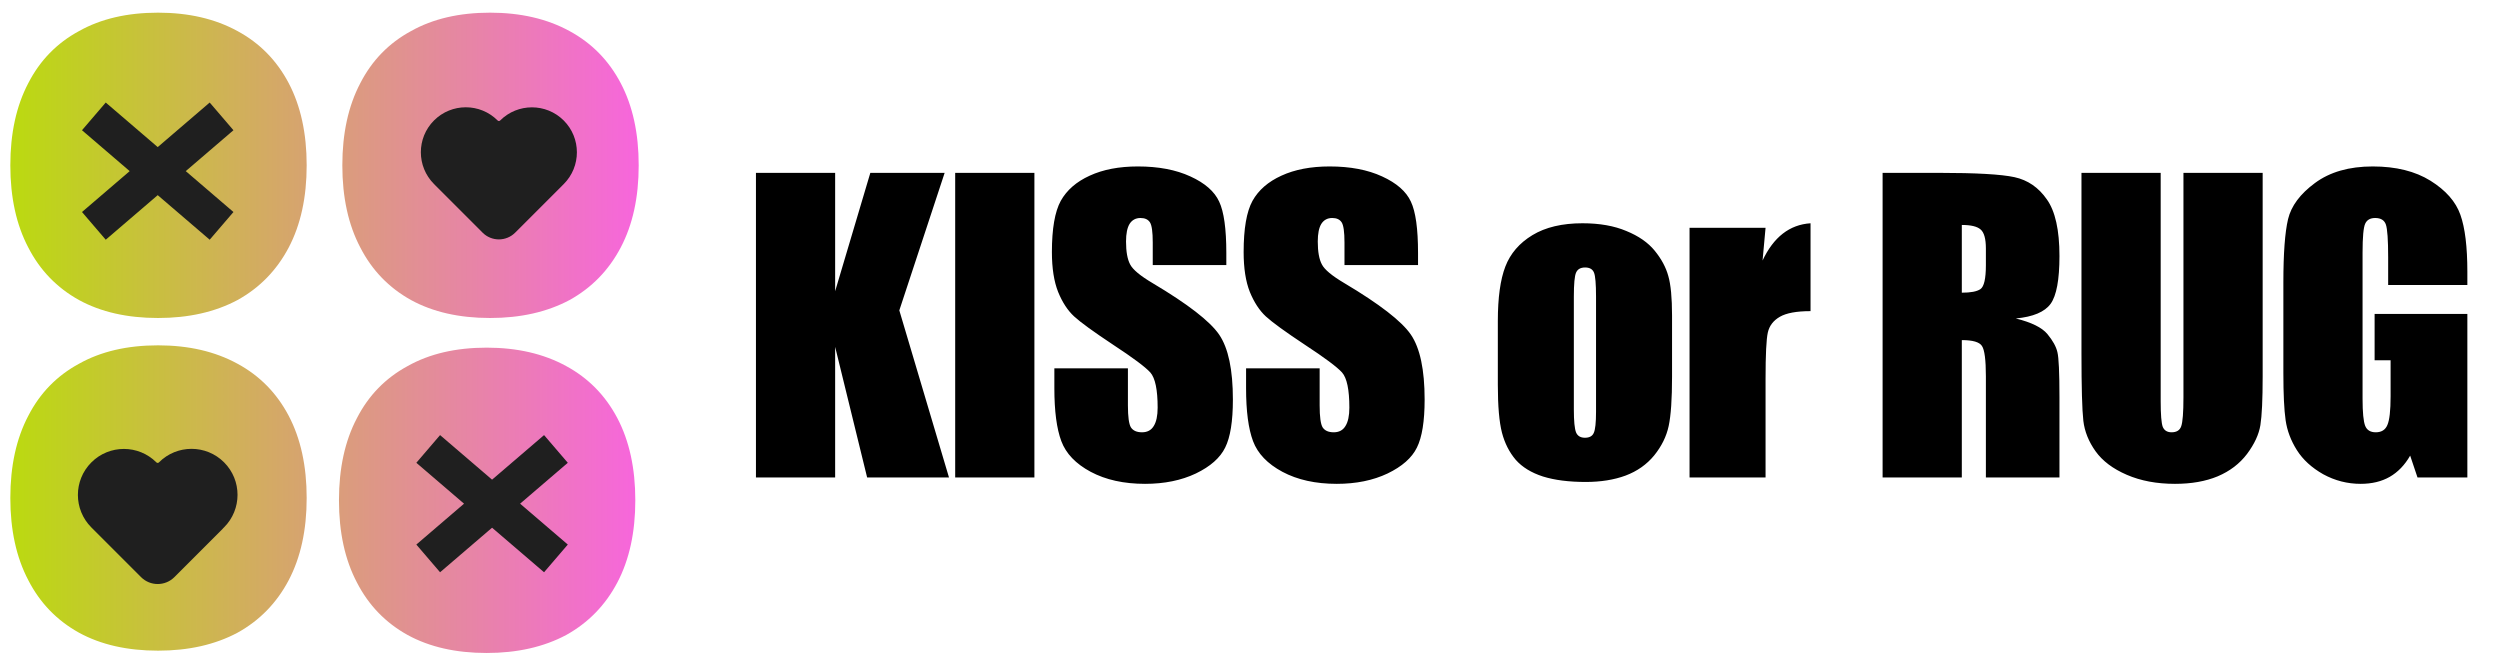
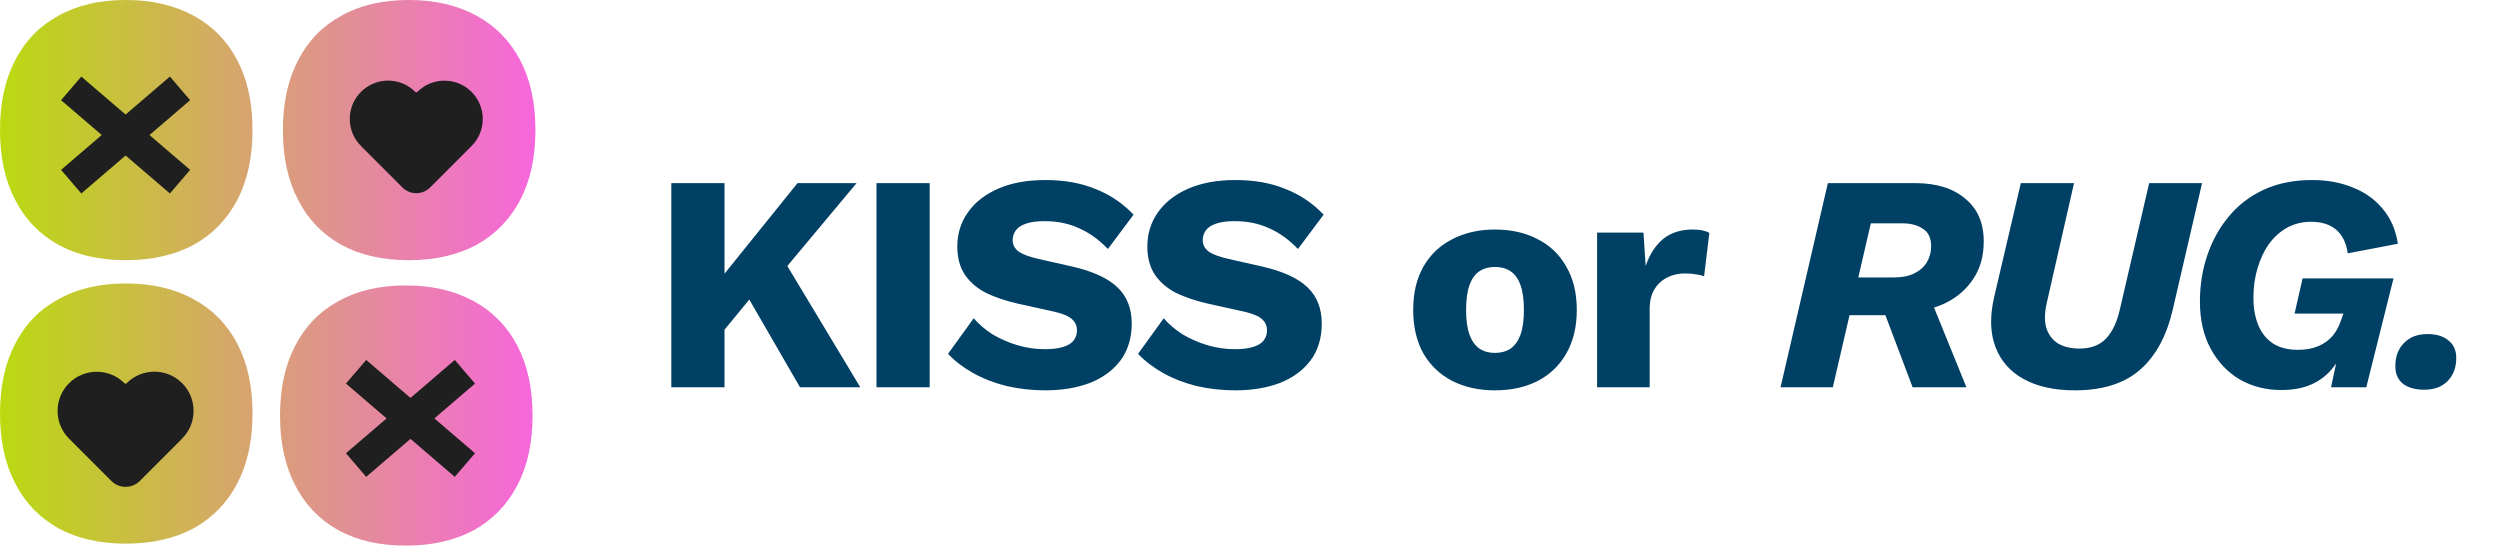
- <svg xmlns="http://www.w3.org/2000/svg" width="121" height="32" viewBox="0 0 121 32" fill="none">
-   <path fill-rule="evenodd" clip-rule="evenodd" d="M19.894 1.504C20.952 0.91 22.227 0.613 23.719 0.613C25.197 0.613 26.479 0.91 27.566 1.504C28.638 2.084 29.464 2.924 30.043 4.025C30.623 5.126 30.913 6.452 30.913 8.002C30.913 9.552 30.623 10.878 30.043 11.979C29.464 13.08 28.638 13.928 27.566 14.522C26.479 15.101 25.197 15.391 23.719 15.391C22.227 15.391 20.952 15.101 19.894 14.522C18.822 13.928 18.004 13.08 17.439 11.979C16.859 10.878 16.569 9.552 16.569 8.002C16.569 6.452 16.859 5.126 17.439 4.025C18.004 2.924 18.822 2.084 19.894 1.504ZM3.825 1.504C4.883 0.91 6.158 0.613 7.65 0.613C9.128 0.613 10.41 0.91 11.496 1.504C12.569 2.084 13.394 2.924 13.974 4.025C14.553 5.126 14.843 6.452 14.843 8.002C14.843 9.552 14.553 10.878 13.974 11.979C13.394 13.08 12.569 13.928 11.496 14.522C10.41 15.101 9.128 15.391 7.65 15.391C6.158 15.391 4.883 15.101 3.825 14.522C2.753 13.928 1.934 13.08 1.369 11.979C0.79 10.878 0.5 9.552 0.5 8.002C0.5 6.452 0.79 5.126 1.369 4.025C1.934 2.924 2.753 2.084 3.825 1.504ZM7.65 16.714C6.158 16.714 4.883 17.011 3.825 17.605C2.753 18.185 1.934 19.025 1.369 20.126C0.79 21.227 0.5 22.553 0.5 24.103C0.5 25.653 0.79 26.979 1.369 28.08C1.934 29.181 2.753 30.029 3.825 30.623C4.883 31.202 6.158 31.492 7.65 31.492C9.128 31.492 10.41 31.202 11.496 30.623C12.569 30.029 13.394 29.181 13.974 28.08C14.553 26.979 14.843 25.653 14.843 24.103C14.843 22.553 14.553 21.227 13.974 20.126C13.394 19.025 12.569 18.185 11.496 17.605C10.41 17.011 9.128 16.714 7.65 16.714ZM19.731 17.717C20.788 17.123 22.063 16.826 23.555 16.826C25.033 16.826 26.316 17.123 27.402 17.717C28.474 18.297 29.3 19.137 29.88 20.238C30.459 21.339 30.749 22.665 30.749 24.215C30.749 25.765 30.459 27.091 29.88 28.192C29.3 29.293 28.474 30.141 27.402 30.735C26.316 31.314 25.033 31.604 23.555 31.604C22.063 31.604 20.788 31.314 19.731 30.735C18.659 30.141 17.84 29.293 17.275 28.192C16.695 27.091 16.406 25.765 16.406 24.215C16.406 22.665 16.695 21.339 17.275 20.238C17.84 19.137 18.659 18.297 19.731 17.717Z" fill="url(#paint0_linear_2303_51356)" />
-   <path d="M4.543 5.633L10.724 10.932M10.724 5.633L4.543 10.932" stroke="#1F1F1F" stroke-width="1.766" stroke-linejoin="bevel" />
-   <path d="M20.725 21.729L26.907 27.027M26.907 21.729L20.725 27.027" stroke="#1F1F1F" stroke-width="1.766" stroke-linejoin="bevel" />
-   <path fill-rule="evenodd" clip-rule="evenodd" d="M21.006 5.83C21.856 4.98 23.234 4.98 24.084 5.83L24.087 5.832C24.12 5.866 24.174 5.866 24.207 5.832C25.057 4.983 26.435 4.983 27.284 5.832C28.134 6.682 28.134 8.06 27.284 8.91L24.934 11.26C24.498 11.696 23.793 11.696 23.357 11.26L21.069 8.972C21.068 8.972 21.068 8.971 21.069 8.971C21.069 8.97 21.069 8.97 21.069 8.969L21.006 8.907C20.157 8.057 20.157 6.679 21.006 5.83Z" fill="#1F1F1F" />
-   <path fill-rule="evenodd" clip-rule="evenodd" d="M4.422 22.38C5.291 21.511 6.701 21.511 7.57 22.38C7.604 22.414 7.658 22.414 7.692 22.38L7.696 22.376C8.565 21.507 9.975 21.507 10.844 22.376C11.714 23.245 11.714 24.655 10.844 25.524L10.78 25.588C10.78 25.589 10.78 25.59 10.78 25.59C10.781 25.591 10.781 25.592 10.78 25.592L8.44 27.933C7.994 28.378 7.272 28.378 6.827 27.933L4.422 25.528C3.553 24.659 3.553 23.25 4.422 22.38Z" fill="#1F1F1F" />
-   <path d="M45.721 8.366L43.527 15.022L45.931 23.109H41.969L40.421 16.789V23.109H36.588V8.366H40.421V14.094L42.124 8.366H45.721ZM50.065 8.366V23.109H46.231V8.366H50.065ZM59.354 12.828H55.793V11.735C55.793 11.225 55.748 10.9 55.657 10.761C55.566 10.621 55.414 10.551 55.201 10.551C54.971 10.551 54.795 10.645 54.673 10.834C54.558 11.022 54.5 11.307 54.5 11.69C54.5 12.181 54.567 12.552 54.7 12.8C54.828 13.049 55.189 13.35 55.784 13.702C57.49 14.716 58.565 15.548 59.008 16.197C59.451 16.847 59.672 17.894 59.672 19.339C59.672 20.389 59.548 21.163 59.299 21.661C59.056 22.159 58.583 22.578 57.879 22.917C57.174 23.251 56.355 23.418 55.42 23.418C54.394 23.418 53.517 23.224 52.788 22.835C52.066 22.447 51.592 21.952 51.368 21.351C51.143 20.75 51.031 19.897 51.031 18.792V17.827H54.591V19.621C54.591 20.173 54.64 20.529 54.737 20.686C54.84 20.844 55.019 20.923 55.274 20.923C55.529 20.923 55.717 20.823 55.839 20.623C55.966 20.422 56.03 20.125 56.03 19.73C56.03 18.862 55.912 18.295 55.675 18.027C55.432 17.76 54.834 17.314 53.881 16.689C52.928 16.058 52.297 15.599 51.987 15.314C51.677 15.028 51.419 14.634 51.213 14.13C51.013 13.626 50.912 12.983 50.912 12.2C50.912 11.07 51.055 10.245 51.34 9.723C51.632 9.201 52.099 8.794 52.743 8.502C53.386 8.205 54.163 8.056 55.074 8.056C56.069 8.056 56.916 8.217 57.614 8.539C58.319 8.861 58.783 9.267 59.008 9.759C59.238 10.245 59.354 11.073 59.354 12.245V12.828ZM68.633 12.828H65.073V11.735C65.073 11.225 65.027 10.9 64.936 10.761C64.845 10.621 64.693 10.551 64.481 10.551C64.25 10.551 64.074 10.645 63.953 10.834C63.837 11.022 63.78 11.307 63.78 11.69C63.78 12.181 63.846 12.552 63.98 12.8C64.107 13.049 64.469 13.35 65.064 13.702C66.769 14.716 67.844 15.548 68.287 16.197C68.73 16.847 68.952 17.894 68.952 19.339C68.952 20.389 68.827 21.163 68.579 21.661C68.336 22.159 67.862 22.578 67.158 22.917C66.454 23.251 65.634 23.418 64.699 23.418C63.673 23.418 62.796 23.224 62.068 22.835C61.345 22.447 60.872 21.952 60.647 21.351C60.422 20.75 60.31 19.897 60.31 18.792V17.827H63.871V19.621C63.871 20.173 63.919 20.529 64.016 20.686C64.12 20.844 64.299 20.923 64.554 20.923C64.809 20.923 64.997 20.823 65.118 20.623C65.246 20.422 65.309 20.125 65.309 19.73C65.309 18.862 65.191 18.295 64.954 18.027C64.712 17.76 64.114 17.314 63.16 16.689C62.207 16.058 61.576 15.599 61.266 15.314C60.957 15.028 60.699 14.634 60.492 14.13C60.292 13.626 60.192 12.983 60.192 12.2C60.192 11.07 60.334 10.245 60.62 9.723C60.911 9.201 61.379 8.794 62.022 8.502C62.666 8.205 63.443 8.056 64.353 8.056C65.349 8.056 66.196 8.217 66.894 8.539C67.598 8.861 68.062 9.267 68.287 9.759C68.518 10.245 68.633 11.073 68.633 12.245V12.828ZM80.927 15.268V18.228C80.927 19.314 80.873 20.113 80.763 20.623C80.654 21.127 80.42 21.6 80.062 22.043C79.704 22.48 79.243 22.805 78.678 23.018C78.119 23.224 77.476 23.327 76.747 23.327C75.934 23.327 75.245 23.239 74.68 23.063C74.116 22.881 73.676 22.611 73.36 22.253C73.05 21.888 72.829 21.451 72.695 20.941C72.562 20.425 72.495 19.654 72.495 18.628V15.532C72.495 14.409 72.616 13.532 72.859 12.901C73.102 12.269 73.539 11.762 74.17 11.38C74.802 10.998 75.609 10.806 76.593 10.806C77.418 10.806 78.126 10.931 78.714 11.18C79.309 11.422 79.768 11.741 80.089 12.136C80.411 12.53 80.63 12.937 80.745 13.356C80.866 13.775 80.927 14.412 80.927 15.268ZM77.248 14.358C77.248 13.739 77.215 13.35 77.148 13.192C77.081 13.028 76.939 12.946 76.72 12.946C76.501 12.946 76.356 13.028 76.283 13.192C76.21 13.35 76.174 13.739 76.174 14.358V19.812C76.174 20.383 76.21 20.756 76.283 20.932C76.356 21.102 76.499 21.187 76.711 21.187C76.93 21.187 77.072 21.108 77.139 20.951C77.212 20.793 77.248 20.453 77.248 19.931V14.358ZM85.453 11.025L85.308 12.609C85.842 11.474 86.616 10.873 87.63 10.806V15.059C86.956 15.059 86.461 15.15 86.145 15.332C85.83 15.514 85.635 15.769 85.562 16.097C85.49 16.419 85.453 17.165 85.453 18.337V23.109H81.774V11.025H85.453ZM91.118 8.366H93.832C95.641 8.366 96.864 8.436 97.501 8.575C98.145 8.715 98.667 9.073 99.067 9.65C99.474 10.22 99.678 11.134 99.678 12.391C99.678 13.538 99.535 14.309 99.25 14.704C98.964 15.098 98.403 15.335 97.565 15.414C98.324 15.602 98.834 15.854 99.095 16.17C99.356 16.485 99.517 16.777 99.578 17.044C99.644 17.305 99.678 18.03 99.678 19.22V23.109H96.117V18.21C96.117 17.42 96.053 16.932 95.926 16.744C95.805 16.555 95.48 16.461 94.952 16.461V23.109H91.118V8.366ZM94.952 10.888V14.166C95.383 14.166 95.683 14.109 95.853 13.993C96.029 13.872 96.117 13.486 96.117 12.837V12.027C96.117 11.559 96.032 11.252 95.862 11.107C95.698 10.961 95.395 10.888 94.952 10.888ZM109.513 8.366V18.219C109.513 19.336 109.476 20.122 109.403 20.577C109.33 21.026 109.115 21.491 108.757 21.97C108.399 22.444 107.925 22.805 107.336 23.054C106.753 23.297 106.064 23.418 105.269 23.418C104.389 23.418 103.612 23.273 102.938 22.981C102.264 22.69 101.76 22.31 101.426 21.843C101.092 21.375 100.895 20.884 100.834 20.368C100.774 19.846 100.743 18.753 100.743 17.09V8.366H104.577V19.421C104.577 20.064 104.61 20.477 104.677 20.659C104.75 20.835 104.893 20.923 105.105 20.923C105.348 20.923 105.503 20.826 105.57 20.632C105.642 20.431 105.679 19.964 105.679 19.229V8.366H109.513ZM119.42 13.793H115.587V12.454C115.587 11.611 115.55 11.082 115.477 10.87C115.405 10.658 115.232 10.551 114.958 10.551C114.722 10.551 114.561 10.642 114.476 10.825C114.391 11.007 114.348 11.474 114.348 12.227V19.302C114.348 19.964 114.391 20.401 114.476 20.614C114.561 20.82 114.731 20.923 114.986 20.923C115.265 20.923 115.453 20.805 115.55 20.568C115.653 20.331 115.705 19.87 115.705 19.184V17.436H114.931V15.195H119.42V23.109H117.007L116.652 22.052C116.391 22.508 116.06 22.851 115.66 23.081C115.265 23.306 114.798 23.418 114.257 23.418C113.614 23.418 113.01 23.263 112.445 22.954C111.887 22.638 111.462 22.25 111.17 21.788C110.879 21.327 110.697 20.844 110.624 20.34C110.551 19.83 110.515 19.069 110.515 18.055V13.675C110.515 12.266 110.591 11.243 110.742 10.606C110.894 9.969 111.328 9.386 112.044 8.858C112.767 8.323 113.699 8.056 114.84 8.056C115.963 8.056 116.895 8.287 117.636 8.748C118.376 9.21 118.859 9.759 119.083 10.396C119.308 11.028 119.42 11.948 119.42 13.156V13.793Z" fill="black" />
+ <svg xmlns="http://www.w3.org/2000/svg" width="142" height="31" viewBox="0 0 142 31" fill="none">
+   <path fill-rule="evenodd" clip-rule="evenodd" d="M19.394 0.891C20.451 0.297 21.727 0 23.219 0C24.697 0 25.979 0.297 27.065 0.891C28.137 1.471 28.963 2.311 29.543 3.412C30.122 4.513 30.412 5.839 30.412 7.389C30.412 8.939 30.122 10.265 29.543 11.366C28.963 12.467 28.137 13.315 27.065 13.909C25.979 14.488 24.697 14.778 23.219 14.778C21.727 14.778 20.451 14.488 19.394 13.909C18.322 13.315 17.503 12.467 16.938 11.366C16.359 10.265 16.069 8.939 16.069 7.389C16.069 5.839 16.359 4.513 16.938 3.412C17.503 2.311 18.322 1.471 19.394 0.891ZM3.325 0.891C4.382 0.297 5.657 0 7.149 0C8.627 0 9.909 0.297 10.996 0.891C12.068 1.471 12.894 2.311 13.473 3.412C14.053 4.513 14.343 5.839 14.343 7.389C14.343 8.939 14.053 10.265 13.473 11.366C12.894 12.467 12.068 13.315 10.996 13.909C9.909 14.488 8.627 14.778 7.149 14.778C5.657 14.778 4.382 14.488 3.325 13.909C2.252 13.315 1.434 12.467 0.869 11.366C0.289 10.265 -0 8.939 -0 7.389C-0 5.839 0.289 4.513 0.869 3.412C1.434 2.311 2.252 1.471 3.325 0.891ZM7.149 16.101C5.657 16.101 4.382 16.398 3.325 16.992C2.252 17.571 1.434 18.412 0.869 19.513C0.289 20.614 -0 21.939 -0 23.49C-0 25.04 0.289 26.366 0.869 27.467C1.434 28.568 2.252 29.415 3.325 30.009C4.382 30.589 5.657 30.879 7.149 30.879C8.627 30.879 9.909 30.589 10.996 30.009C12.068 29.415 12.894 28.568 13.473 27.467C14.053 26.366 14.343 25.04 14.343 23.49C14.343 21.939 14.053 20.614 13.473 19.513C12.894 18.412 12.068 17.571 10.996 16.992C9.909 16.398 8.627 16.101 7.149 16.101ZM19.23 17.104C20.288 16.51 21.563 16.213 23.055 16.213C24.533 16.213 25.815 16.51 26.902 17.104C27.974 17.683 28.8 18.524 29.379 19.625C29.959 20.726 30.248 22.052 30.248 23.602C30.248 25.152 29.959 26.478 29.379 27.579C28.8 28.68 27.974 29.527 26.902 30.121C25.815 30.701 24.533 30.991 23.055 30.991C21.563 30.991 20.288 30.701 19.23 30.121C18.158 29.527 17.34 28.68 16.774 27.579C16.195 26.478 15.905 25.152 15.905 23.602C15.905 22.052 16.195 20.726 16.774 19.625C17.34 18.524 18.158 17.683 19.23 17.104Z" fill="url(#paint0_linear_3527_6517)" />
+   <path d="M4.043 5.02L10.225 10.319M10.225 5.02L4.043 10.319" stroke="#1F1F1F" stroke-width="1.766" stroke-linejoin="bevel" />
+   <path d="M20.225 21.116L26.406 26.414M26.406 21.116L20.225 26.414" stroke="#1F1F1F" stroke-width="1.766" stroke-linejoin="bevel" />
+   <path fill-rule="evenodd" clip-rule="evenodd" d="M20.505 5.216C21.355 4.366 22.733 4.366 23.582 5.216L23.585 5.219C23.619 5.252 23.672 5.252 23.706 5.219C24.555 4.369 25.933 4.369 26.783 5.219C27.633 6.069 27.633 7.447 26.783 8.296L24.432 10.647C23.997 11.082 23.291 11.082 22.856 10.647L20.567 8.359C20.567 8.358 20.567 8.358 20.567 8.357C20.568 8.357 20.568 8.356 20.567 8.356L20.505 8.293C19.655 7.444 19.655 6.066 20.505 5.216Z" fill="#1F1F1F" />
+   <path fill-rule="evenodd" clip-rule="evenodd" d="M3.921 21.767C4.791 20.898 6.2 20.898 7.07 21.767C7.103 21.801 7.158 21.801 7.191 21.767L7.196 21.763C8.065 20.893 9.474 20.893 10.344 21.763C11.213 22.632 11.213 24.041 10.344 24.911L10.28 24.975C10.279 24.976 10.279 24.976 10.28 24.977C10.28 24.978 10.28 24.979 10.28 24.979L7.939 27.32C7.494 27.765 6.771 27.765 6.326 27.32L3.921 24.915C3.052 24.046 3.052 22.636 3.921 21.767Z" fill="#1F1F1F" />
+   <path d="M48.653 10.402L43.208 16.919L43.014 16.462L40.257 19.817L39.677 17.375L45.298 10.402H48.653ZM41.153 10.402V21.995H38.131V10.402H41.153ZM44.191 14.231L48.864 21.995H45.439L41.925 15.917L44.191 14.231ZM52.805 10.402V21.995H49.784V10.402H52.805ZM59.381 10.226C60.458 10.226 61.407 10.396 62.227 10.736C63.058 11.063 63.778 11.549 64.387 12.193L62.929 14.143C62.426 13.616 61.881 13.224 61.295 12.966C60.722 12.697 60.066 12.562 59.328 12.562C58.895 12.562 58.544 12.609 58.274 12.703C58.005 12.796 57.812 12.925 57.694 13.089C57.577 13.253 57.519 13.441 57.519 13.651C57.519 13.897 57.63 14.108 57.853 14.284C58.087 14.448 58.462 14.588 58.977 14.705L60.927 15.145C62.086 15.414 62.935 15.806 63.474 16.321C64.012 16.837 64.282 17.522 64.282 18.377C64.282 19.196 64.071 19.893 63.649 20.467C63.228 21.029 62.648 21.456 61.91 21.749C61.172 22.03 60.329 22.171 59.381 22.171C58.608 22.171 57.87 22.089 57.168 21.925C56.465 21.749 55.833 21.503 55.27 21.187C54.708 20.871 54.234 20.508 53.848 20.098L55.306 18.078C55.598 18.418 55.956 18.722 56.377 18.991C56.81 19.249 57.279 19.454 57.782 19.606C58.298 19.758 58.819 19.834 59.346 19.834C59.756 19.834 60.095 19.794 60.364 19.712C60.646 19.63 60.85 19.507 60.979 19.343C61.108 19.179 61.172 18.985 61.172 18.763C61.172 18.517 61.085 18.312 60.909 18.148C60.733 17.973 60.4 17.826 59.908 17.709L57.765 17.235C57.109 17.083 56.523 16.884 56.008 16.638C55.505 16.38 55.106 16.04 54.814 15.619C54.521 15.185 54.375 14.647 54.375 14.003C54.375 13.277 54.574 12.633 54.972 12.07C55.37 11.497 55.944 11.046 56.693 10.718C57.443 10.39 58.339 10.226 59.381 10.226ZM70.175 10.226C71.253 10.226 72.201 10.396 73.021 10.736C73.853 11.063 74.573 11.549 75.182 12.193L73.724 14.143C73.22 13.616 72.676 13.224 72.09 12.966C71.516 12.697 70.861 12.562 70.123 12.562C69.689 12.562 69.338 12.609 69.069 12.703C68.799 12.796 68.606 12.925 68.489 13.089C68.372 13.253 68.314 13.441 68.314 13.651C68.314 13.897 68.425 14.108 68.647 14.284C68.882 14.448 69.256 14.588 69.772 14.705L71.721 15.145C72.881 15.414 73.73 15.806 74.268 16.321C74.807 16.837 75.076 17.522 75.076 18.377C75.076 19.196 74.866 19.893 74.444 20.467C74.022 21.029 73.443 21.456 72.705 21.749C71.967 22.03 71.124 22.171 70.175 22.171C69.403 22.171 68.665 22.089 67.962 21.925C67.26 21.749 66.627 21.503 66.065 21.187C65.503 20.871 65.029 20.508 64.642 20.098L66.1 18.078C66.393 18.418 66.75 18.722 67.172 18.991C67.605 19.249 68.073 19.454 68.577 19.606C69.092 19.758 69.613 19.834 70.14 19.834C70.55 19.834 70.89 19.794 71.159 19.712C71.44 19.63 71.645 19.507 71.774 19.343C71.903 19.179 71.967 18.985 71.967 18.763C71.967 18.517 71.879 18.312 71.704 18.148C71.528 17.973 71.194 17.826 70.703 17.709L68.559 17.235C67.904 17.083 67.318 16.884 66.803 16.638C66.299 16.38 65.901 16.04 65.608 15.619C65.316 15.185 65.169 14.647 65.169 14.003C65.169 13.277 65.368 12.633 65.766 12.07C66.165 11.497 66.739 11.046 67.488 10.718C68.237 10.39 69.133 10.226 70.175 10.226ZM84.907 13.037C85.832 13.037 86.64 13.218 87.331 13.581C88.034 13.932 88.579 14.454 88.965 15.145C89.363 15.824 89.562 16.643 89.562 17.604C89.562 18.564 89.363 19.39 88.965 20.081C88.579 20.76 88.034 21.281 87.331 21.644C86.64 21.995 85.832 22.171 84.907 22.171C84.006 22.171 83.203 21.995 82.501 21.644C81.798 21.281 81.248 20.76 80.85 20.081C80.463 19.39 80.27 18.564 80.27 17.604C80.27 16.643 80.463 15.824 80.85 15.145C81.248 14.454 81.798 13.932 82.501 13.581C83.203 13.218 84.006 13.037 84.907 13.037ZM84.907 15.162C84.568 15.162 84.275 15.244 84.029 15.408C83.783 15.572 83.596 15.835 83.467 16.198C83.338 16.561 83.274 17.03 83.274 17.604C83.274 18.177 83.338 18.646 83.467 19.009C83.596 19.36 83.783 19.624 84.029 19.799C84.275 19.963 84.568 20.045 84.907 20.045C85.259 20.045 85.557 19.963 85.803 19.799C86.049 19.624 86.236 19.36 86.365 19.009C86.494 18.646 86.558 18.177 86.558 17.604C86.558 17.03 86.494 16.561 86.365 16.198C86.236 15.835 86.049 15.572 85.803 15.408C85.557 15.244 85.259 15.162 84.907 15.162ZM90.715 21.995V13.212H93.35L93.473 15.109C93.695 14.454 94.023 13.944 94.457 13.581C94.902 13.218 95.464 13.037 96.143 13.037C96.365 13.037 96.553 13.054 96.705 13.089C96.869 13.124 96.998 13.171 97.091 13.23L96.793 15.689C96.676 15.642 96.523 15.607 96.336 15.584C96.16 15.549 95.944 15.531 95.686 15.531C95.335 15.531 95.007 15.607 94.703 15.759C94.398 15.912 94.152 16.14 93.965 16.444C93.789 16.737 93.701 17.112 93.701 17.569V21.995H90.715ZM101.135 21.995L103.823 10.402H108.794C109.988 10.402 110.931 10.694 111.622 11.28C112.324 11.854 112.676 12.662 112.676 13.704C112.676 14.547 112.477 15.262 112.078 15.847C111.692 16.433 111.165 16.889 110.498 17.217C109.83 17.533 109.075 17.709 108.232 17.744L107.564 17.902H104.789L105.28 15.759H107.582C108.038 15.759 108.419 15.683 108.723 15.531C109.04 15.379 109.28 15.168 109.444 14.899C109.608 14.617 109.689 14.313 109.689 13.985C109.689 13.528 109.537 13.2 109.233 13.002C108.928 12.791 108.536 12.685 108.056 12.685H106.264L104.104 21.995H101.135ZM108.636 21.995L106.738 16.971L109.479 16.55L111.692 21.995H108.636ZM117.857 22.171C116.698 22.171 115.732 21.96 114.959 21.538C114.186 21.117 113.647 20.508 113.343 19.712C113.039 18.915 113.015 17.961 113.273 16.848L114.783 10.402H117.805L116.241 17.27C116.124 17.82 116.124 18.283 116.241 18.658C116.37 19.032 116.593 19.319 116.909 19.518C117.237 19.706 117.641 19.799 118.121 19.799C118.765 19.799 119.269 19.606 119.632 19.22C119.995 18.833 120.258 18.265 120.422 17.516L122.073 10.402H125.077L123.408 17.604C123.057 19.103 122.436 20.238 121.546 21.011C120.656 21.784 119.427 22.171 117.857 22.171ZM129.576 22.153C128.709 22.153 127.924 21.954 127.222 21.556C126.531 21.146 125.98 20.566 125.571 19.817C125.161 19.067 124.956 18.172 124.956 17.129C124.956 16.193 125.096 15.314 125.377 14.495C125.658 13.663 126.068 12.925 126.607 12.281C127.146 11.637 127.807 11.134 128.592 10.771C129.388 10.408 130.302 10.226 131.332 10.226C132.187 10.226 132.954 10.367 133.633 10.648C134.324 10.917 134.892 11.321 135.337 11.86C135.794 12.398 136.081 13.06 136.198 13.845L133.352 14.389C133.27 13.804 133.054 13.359 132.702 13.054C132.351 12.75 131.871 12.598 131.262 12.598C130.77 12.598 130.319 12.709 129.909 12.931C129.511 13.154 129.166 13.464 128.873 13.862C128.592 14.26 128.375 14.723 128.223 15.25C128.071 15.765 127.995 16.316 127.995 16.901C127.995 17.51 128.088 18.037 128.276 18.482C128.463 18.927 128.744 19.272 129.119 19.518C129.494 19.753 129.962 19.87 130.524 19.87C130.969 19.87 131.356 19.799 131.683 19.659C132.011 19.518 132.281 19.325 132.491 19.079C132.702 18.822 132.86 18.529 132.966 18.201L133.106 17.814H130.331L130.788 15.812H135.952L134.406 21.995H132.404L132.983 19.272L133.247 19.553C133.036 20.116 132.767 20.59 132.439 20.976C132.111 21.363 131.713 21.655 131.244 21.855C130.776 22.054 130.22 22.153 129.576 22.153ZM137.688 22.136C137.196 22.136 136.798 22.024 136.494 21.802C136.201 21.568 136.055 21.234 136.055 20.801C136.055 20.25 136.218 19.811 136.546 19.483C136.874 19.144 137.319 18.974 137.881 18.974C138.373 18.974 138.766 19.091 139.058 19.325C139.363 19.559 139.515 19.893 139.515 20.326C139.515 20.877 139.351 21.316 139.023 21.644C138.707 21.972 138.262 22.136 137.688 22.136Z" fill="#004065" />
  <defs>
-     <linearGradient id="paint0_linear_2303_51356" x1="34.982" y1="16.109" x2="-1.853" y2="16.109" gradientUnits="userSpaceOnUse">
+     <linearGradient id="paint0_linear_3527_6517" x1="34.482" y1="15.495" x2="-2.353" y2="15.495" gradientUnits="userSpaceOnUse">
      <stop stop-color="#FF56F8" />
      <stop offset="1" stop-color="#B6E300" />
    </linearGradient>
  </defs>
</svg>
